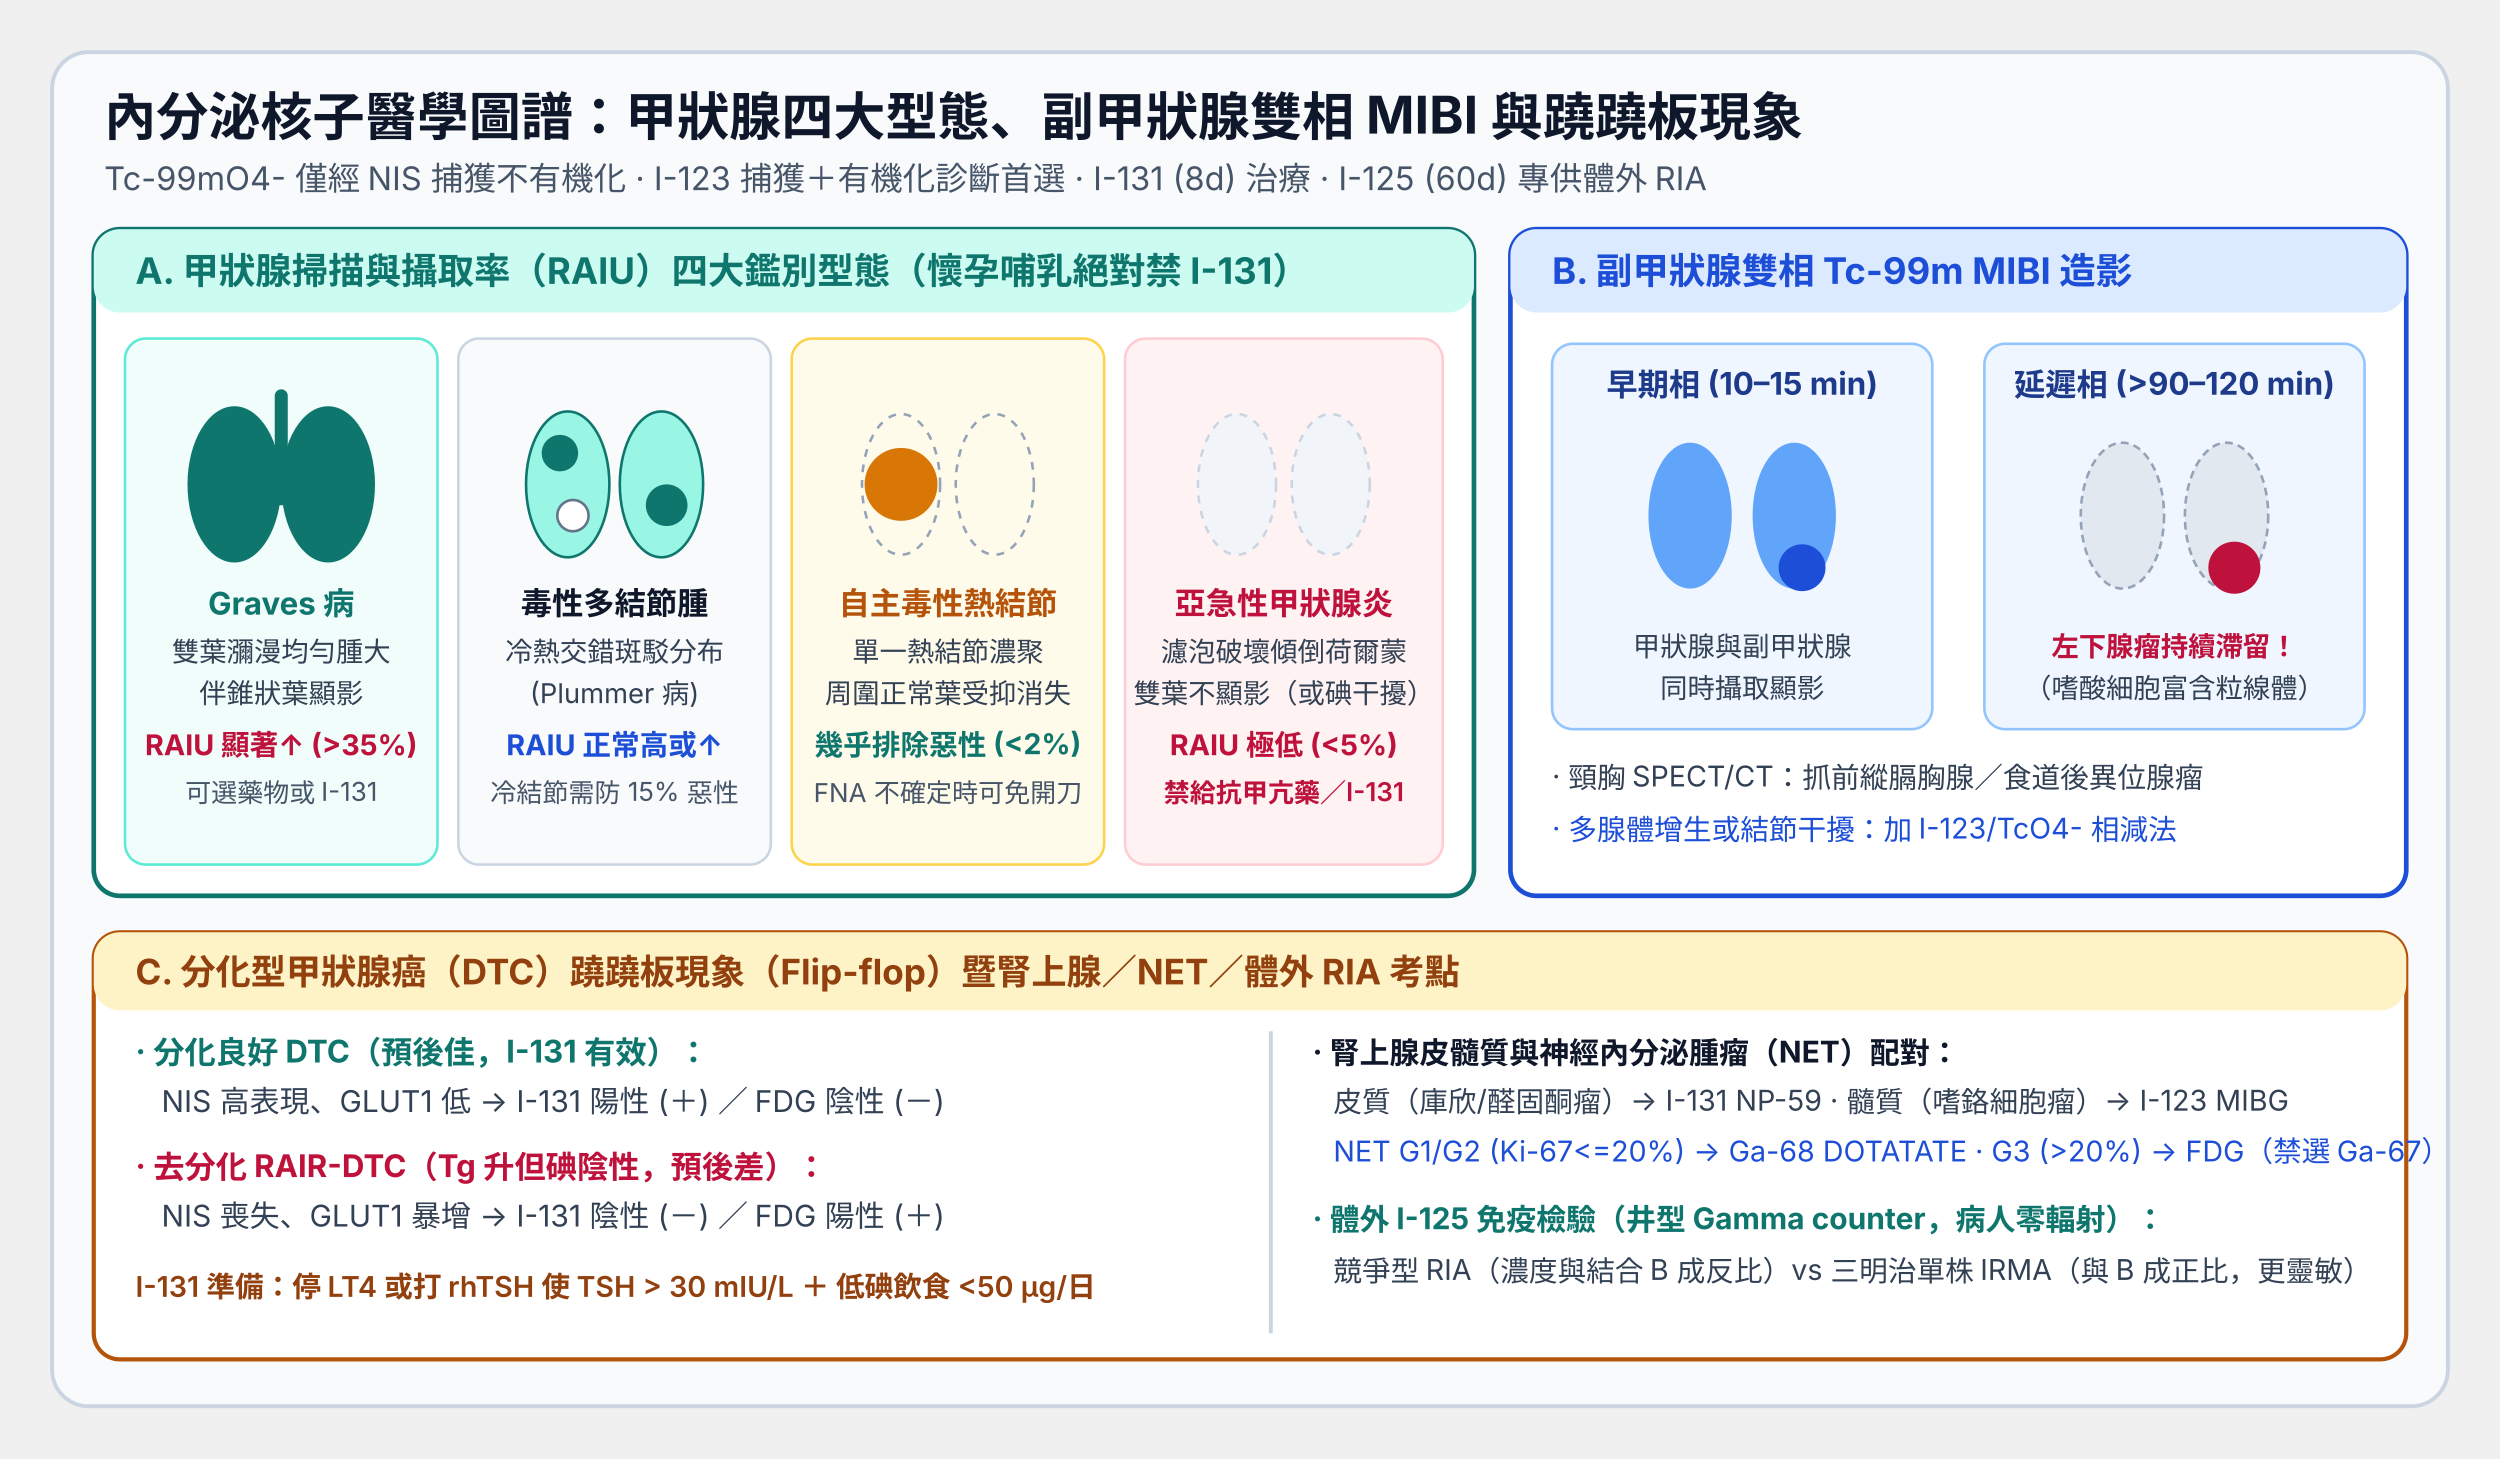
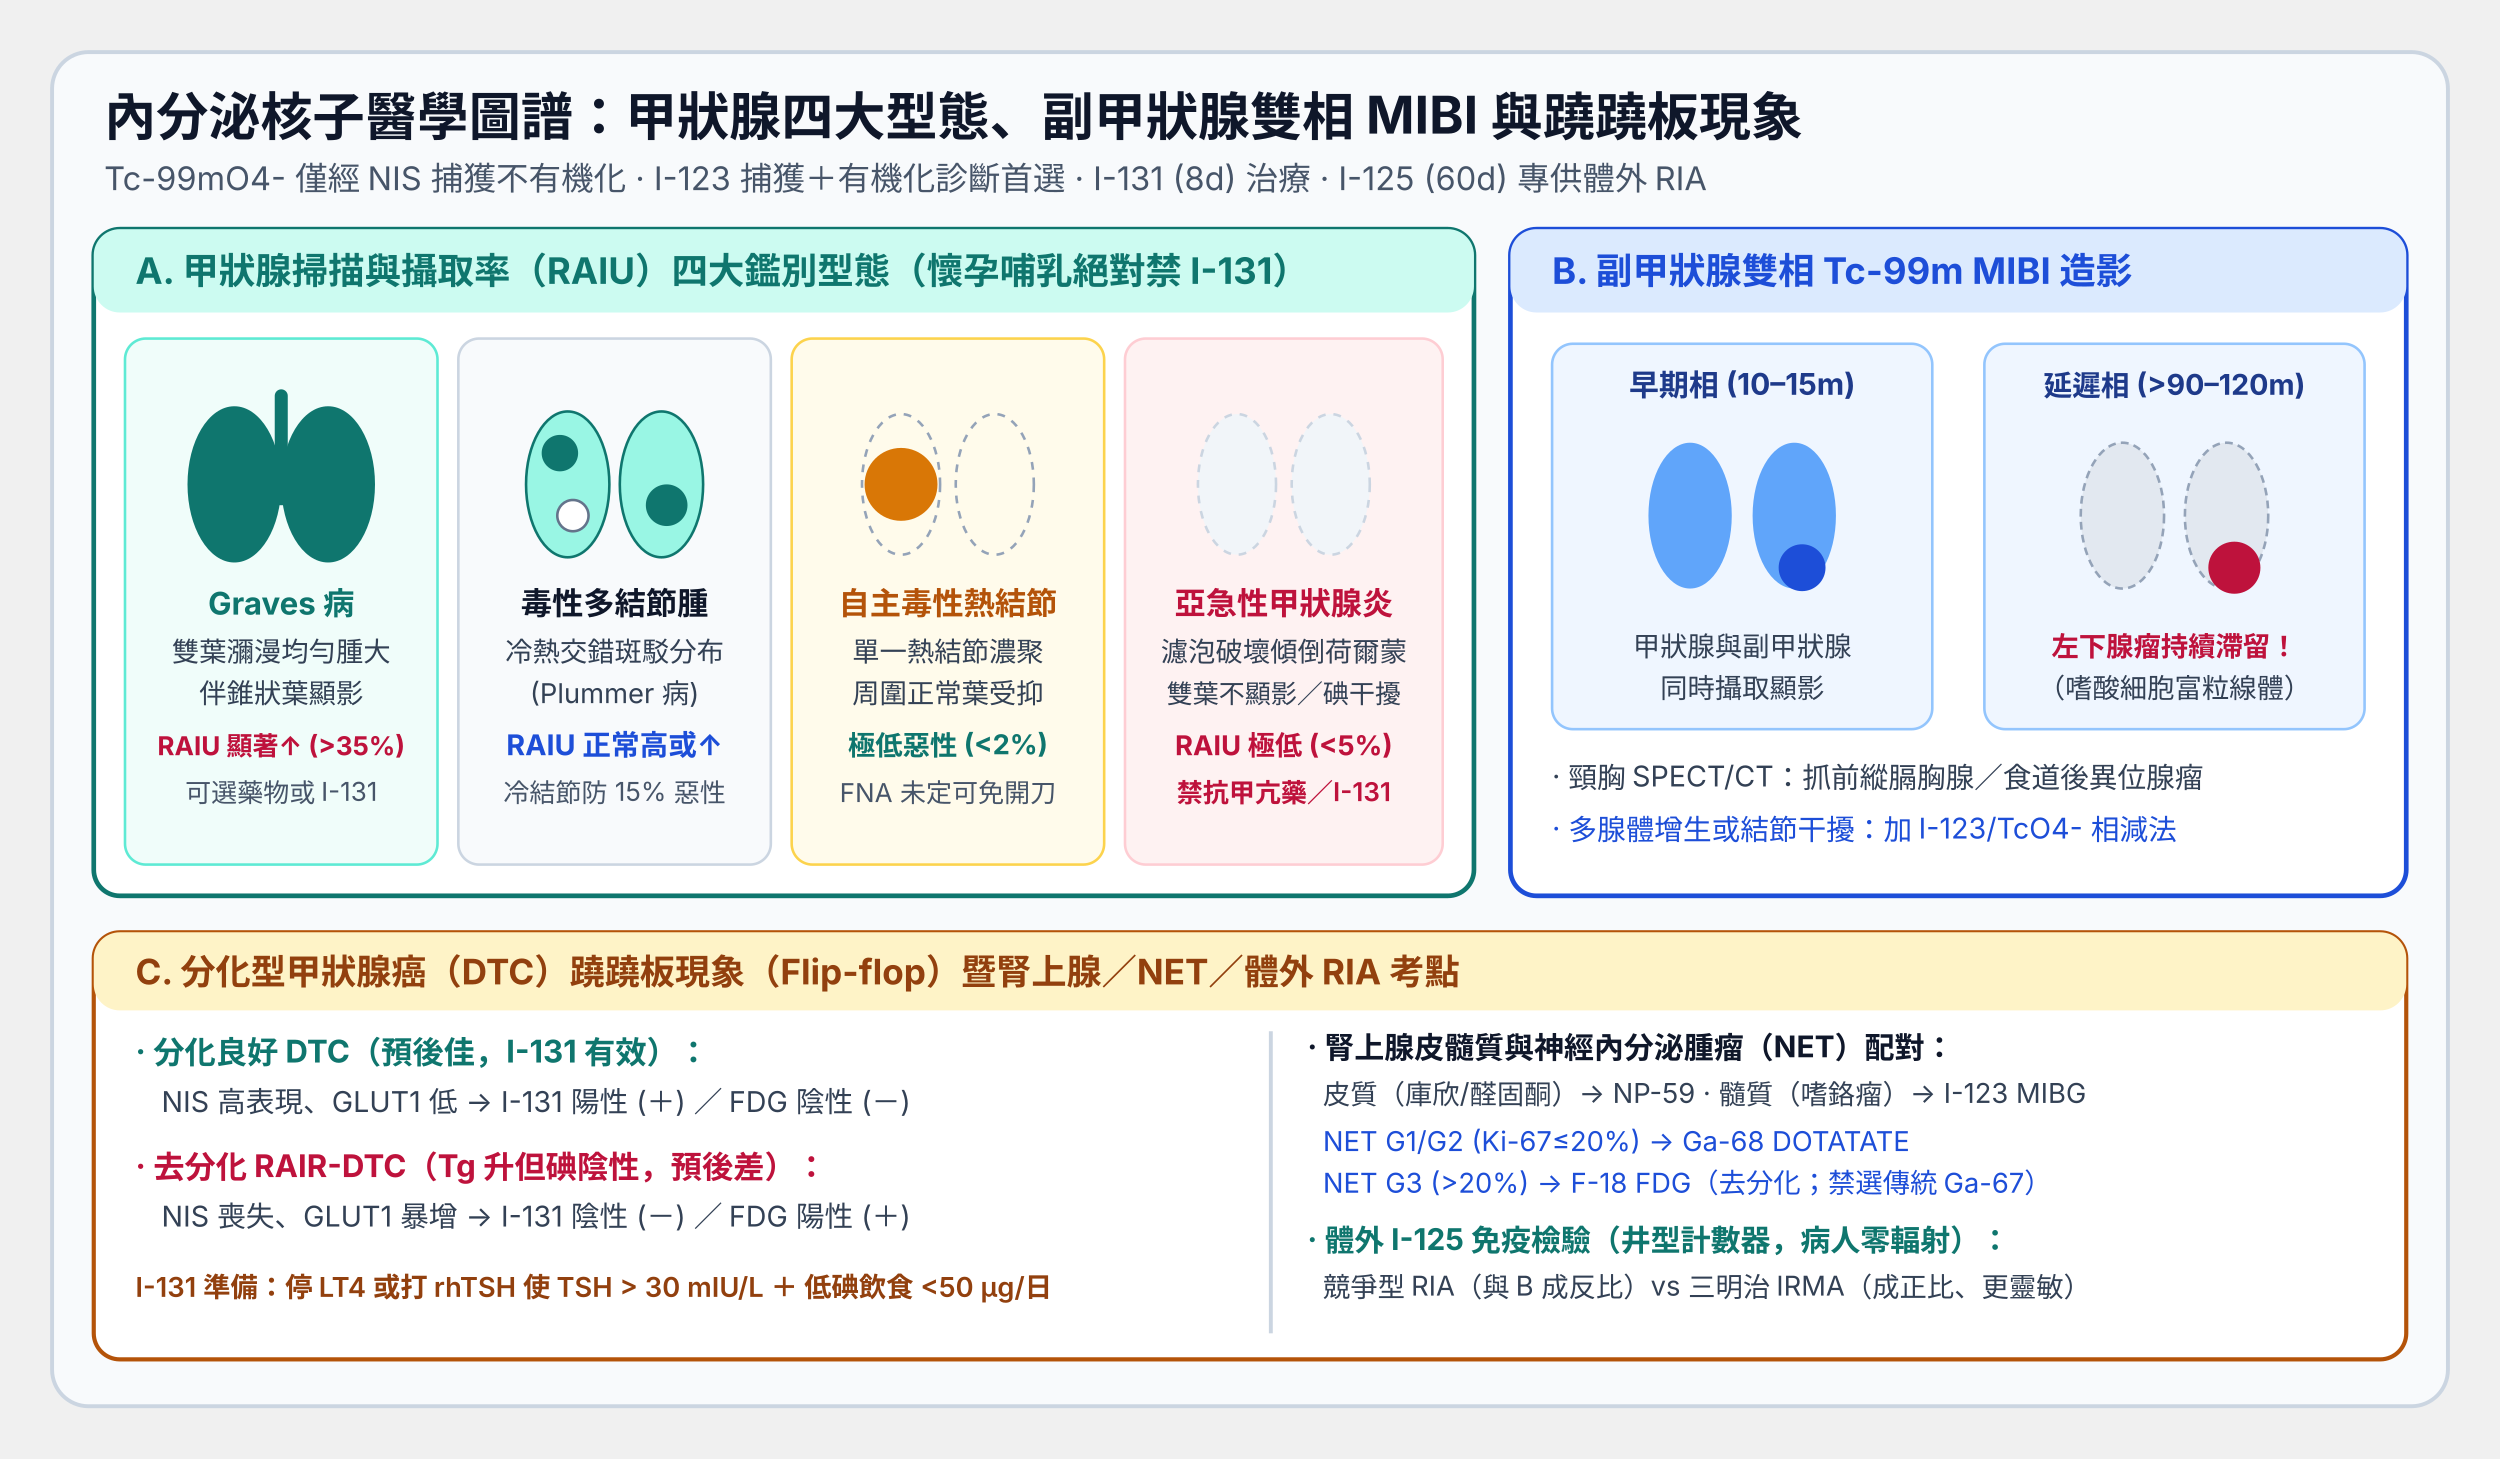
<svg xmlns="http://www.w3.org/2000/svg" viewBox="0 0 960 560" width="960" height="560" role="img" aria-labelledby="title desc">
  <rect x="20" y="20" width="920" height="520" rx="14" fill="#f8fafc" stroke="#cbd5e1" stroke-width="1.5" />
  <g font-family="system-ui, -apple-system, 'Noto Sans TC', sans-serif" fill="#0f172a">
    <text x="40" y="52" font-size="20" font-weight="700">內分泌核子醫學圖譜：甲狀腺四大型態、副甲狀腺雙相 MIBI 與蹺蹺板現象</text>
    <text x="40" y="73" font-size="12.5" fill="#475569">Tc-99mO4- 僅經 NIS 捕獲不有機化 · I-123 捕獲＋有機化診斷首選 · I-131 (8d) 治療 · I-125 (60d) 專供體外 RIA</text>
    <rect x="36" y="88" width="530" height="256" rx="10" fill="#ffffff" stroke="#0f766e" stroke-width="1.8" />
    <rect x="36" y="88" width="530" height="32" rx="10" fill="#ccfbf1" />
    <text x="52" y="109" font-size="14" font-weight="700" fill="#0f766e">A. 甲狀腺掃描與攝取率（RAIU）四大鑑別型態（懷孕哺乳絕對禁 I-131）</text>
    <rect x="48" y="130" width="120" height="202" rx="8" fill="#f0fdfa" stroke="#5eead4" />
    <ellipse cx="90" cy="186" rx="18" ry="30" fill="#0f766e" />
    <ellipse cx="126" cy="186" rx="18" ry="30" fill="#0f766e" />
    <rect x="102" y="182" width="12" height="12" fill="#0f766e" />
    <line x1="108" y1="182" x2="108" y2="152" stroke="#0f766e" stroke-width="5" stroke-linecap="round" />
    <text x="108" y="236" font-size="12" font-weight="700" fill="#0f766e" text-anchor="middle">Graves 病</text>
    <text x="108" y="254" font-size="10.5" fill="#334155" text-anchor="middle">雙葉瀰漫均勻腫大</text>
    <text x="108" y="270" font-size="10.5" fill="#334155" text-anchor="middle">伴錐狀葉顯影</text>
-     <text x="108" y="290" font-size="11" font-weight="700" fill="#be123c" text-anchor="middle">RAIU 顯著↑ (&gt;35%)</text>
+     <text x="108" y="290" font-size="10" font-weight="700" fill="#be123c" text-anchor="middle">RAIU 顯著↑ (&gt;35%)</text>
    <text x="108" y="308" font-size="10" fill="#475569" text-anchor="middle">可選藥物或 I-131</text>
    <rect x="176" y="130" width="120" height="202" rx="8" fill="#f8fafc" stroke="#cbd5e1" />
    <ellipse cx="218" cy="186" rx="16" ry="28" fill="#99f6e4" stroke="#0f766e" />
    <ellipse cx="254" cy="186" rx="16" ry="28" fill="#99f6e4" stroke="#0f766e" />
    <circle cx="215" cy="174" r="7" fill="#0f766e" />
    <circle cx="256" cy="194" r="8" fill="#0f766e" />
    <circle cx="220" cy="198" r="6" fill="#ffffff" stroke="#64748b" />
    <text x="236" y="236" font-size="12" font-weight="700" fill="#0f172a" text-anchor="middle">毒性多結節腫</text>
    <text x="236" y="254" font-size="10.5" fill="#334155" text-anchor="middle">冷熱交錯斑駁分布</text>
    <text x="236" y="270" font-size="10.5" fill="#334155" text-anchor="middle">(Plummer 病)</text>
    <text x="236" y="290" font-size="11" font-weight="700" fill="#1d4ed8" text-anchor="middle">RAIU 正常高或↑</text>
-     <text x="236" y="308" font-size="10" fill="#475569" text-anchor="middle">冷結節需防 15% 惡性</text>
+     <text x="236" y="308" font-size="10" fill="#475569" text-anchor="middle">冷結節防 15% 惡性</text>
    <rect x="304" y="130" width="120" height="202" rx="8" fill="#fffbeb" stroke="#fcd34d" />
    <ellipse cx="346" cy="186" rx="15" ry="27" fill="none" stroke="#94a3b8" stroke-dasharray="3,3" />
    <ellipse cx="382" cy="186" rx="15" ry="27" fill="none" stroke="#94a3b8" stroke-dasharray="3,3" />
    <circle cx="346" cy="186" r="14" fill="#d97706" />
    <text x="364" y="236" font-size="12" font-weight="700" fill="#b45309" text-anchor="middle">自主毒性熱結節</text>
    <text x="364" y="254" font-size="10.5" fill="#334155" text-anchor="middle">單一熱結節濃聚</text>
-     <text x="364" y="270" font-size="10.5" fill="#334155" text-anchor="middle">周圍正常葉受抑消失</text>
-     <text x="364" y="290" font-size="11" font-weight="700" fill="#0f766e" text-anchor="middle">幾乎排除惡性 (&lt;2%)</text>
-     <text x="364" y="308" font-size="10" fill="#475569" text-anchor="middle">FNA 不確定時可免開刀</text>
+     <text x="364" y="270" font-size="10.5" fill="#334155" text-anchor="middle">周圍正常葉受抑</text>
+     <text x="364" y="290" font-size="10.5" font-weight="700" fill="#0f766e" text-anchor="middle">極低惡性 (&lt;2%)</text>
+     <text x="364" y="308" font-size="10" fill="#475569" text-anchor="middle">FNA 未定可免開刀</text>
    <rect x="432" y="130" width="122" height="202" rx="8" fill="#fef2f2" stroke="#fecdd3" />
    <ellipse cx="475" cy="186" rx="15" ry="27" fill="#f1f5f9" stroke="#cbd5e1" stroke-dasharray="3,3" />
    <ellipse cx="511" cy="186" rx="15" ry="27" fill="#f1f5f9" stroke="#cbd5e1" stroke-dasharray="3,3" />
    <text x="493" y="236" font-size="12" font-weight="700" fill="#be123c" text-anchor="middle">亞急性甲狀腺炎</text>
    <text x="493" y="254" font-size="10.5" fill="#334155" text-anchor="middle">濾泡破壞傾倒荷爾蒙</text>
-     <text x="493" y="270" font-size="10.5" fill="#334155" text-anchor="middle">雙葉不顯影（或碘干擾）</text>
-     <text x="493" y="290" font-size="11" font-weight="700" fill="#be123c" text-anchor="middle">RAIU 極低 (&lt;5%)</text>
-     <text x="493" y="308" font-size="10" font-weight="600" fill="#be123c" text-anchor="middle">禁給抗甲亢藥／I-131</text>
+     <text x="493" y="270" font-size="10" fill="#334155" text-anchor="middle">雙葉不顯影／碘干擾</text>
+     <text x="493" y="290" font-size="10.5" font-weight="700" fill="#be123c" text-anchor="middle">RAIU 極低 (&lt;5%)</text>
+     <text x="493" y="308" font-size="10" font-weight="600" fill="#be123c" text-anchor="middle">禁抗甲亢藥／I-131</text>
    <rect x="580" y="88" width="344" height="256" rx="10" fill="#ffffff" stroke="#1d4ed8" stroke-width="1.8" />
    <rect x="580" y="88" width="344" height="32" rx="10" fill="#dbeafe" />
    <text x="596" y="109" font-size="14" font-weight="700" fill="#1d4ed8">B. 副甲狀腺雙相 Tc-99m MIBI 造影</text>
    <rect x="596" y="132" width="146" height="148" rx="8" fill="#eff6ff" stroke="#93c5fd" />
-     <text x="669" y="152" font-size="12" font-weight="700" fill="#1e3a8a" text-anchor="middle">早期相 (10–15 min)</text>
+     <text x="669" y="152" font-size="11.5" font-weight="700" fill="#1e3a8a" text-anchor="middle">早期相 (10–15m)</text>
    <ellipse cx="649" cy="198" rx="16" ry="28" fill="#60a5fa" />
    <ellipse cx="689" cy="198" rx="16" ry="28" fill="#60a5fa" />
    <circle cx="692" cy="218" r="9" fill="#1d4ed8" />
    <text x="669" y="252" font-size="10.5" fill="#334155" text-anchor="middle">甲狀腺與副甲狀腺</text>
    <text x="669" y="268" font-size="10.5" fill="#334155" text-anchor="middle">同時攝取顯影</text>
    <rect x="762" y="132" width="146" height="148" rx="8" fill="#eff6ff" stroke="#93c5fd" />
-     <text x="835" y="152" font-size="12" font-weight="700" fill="#1e3a8a" text-anchor="middle">延遲相 (&gt;90–120 min)</text>
+     <text x="835" y="152" font-size="11" font-weight="700" fill="#1e3a8a" text-anchor="middle">延遲相 (&gt;90–120m)</text>
    <ellipse cx="815" cy="198" rx="16" ry="28" fill="#e2e8f0" stroke="#94a3b8" stroke-dasharray="3,2" />
    <ellipse cx="855" cy="198" rx="16" ry="28" fill="#e2e8f0" stroke="#94a3b8" stroke-dasharray="3,2" />
    <circle cx="858" cy="218" r="10" fill="#be123c" />
    <text x="835" y="252" font-size="10.5" font-weight="700" fill="#be123c" text-anchor="middle">左下腺瘤持續滯留！</text>
-     <text x="835" y="268" font-size="10.5" fill="#334155" text-anchor="middle">（嗜酸細胞富含粒線體）</text>
+     <text x="835" y="268" font-size="10.5" fill="#334155" text-anchor="middle">（嗜酸細胞富粒線體）</text>
    <text x="596" y="302" font-size="11" fill="#334155">· 頸胸 SPECT/CT：抓前縱膈胸腺／食道後異位腺瘤</text>
    <text x="596" y="322" font-size="11" fill="#1d4ed8">· 多腺體增生或結節干擾：加 I-123/TcO4- 相減法</text>
    <rect x="36" y="358" width="888" height="164" rx="10" fill="#ffffff" stroke="#b45309" stroke-width="1.6" />
    <rect x="36" y="358" width="888" height="30" rx="10" fill="#fef3c7" />
    <text x="52" y="378" font-size="13.5" font-weight="700" fill="#92400e">C. 分化型甲狀腺癌（DTC）蹺蹺板現象（Flip-flop）暨腎上腺／NET／體外 RIA 考點</text>
    <text x="52" y="408" font-size="12" font-weight="700" fill="#0f766e">· 分化良好 DTC（預後佳，I-131 有效）：</text>
-     <text x="62" y="427" font-size="11.5" fill="#334155">NIS 高表現、GLUT1 低 → I-131 陽性 (＋) ／ FDG 陰性 (－)</text>
+     <text x="62" y="427" font-size="11" fill="#334155">NIS 高表現、GLUT1 低 → I-131 陽性 (＋) ／ FDG 陰性 (－)</text>
    <text x="52" y="452" font-size="12" font-weight="700" fill="#be123c">· 去分化 RAIR-DTC（Tg 升但碘陰性，預後差）：</text>
-     <text x="62" y="471" font-size="11.5" fill="#334155">NIS 喪失、GLUT1 暴增 → I-131 陰性 (－) ／ FDG 陽性 (＋)</text>
-     <text x="52" y="498" font-size="11" font-weight="600" fill="#92400e">I-131 準備：停 LT4 或打 rhTSH 使 TSH &gt; 30 mIU/L ＋ 低碘飲食 &lt;50 μg/日</text>
+     <text x="62" y="471" font-size="11" fill="#334155">NIS 喪失、GLUT1 暴增 → I-131 陰性 (－) ／ FDG 陽性 (＋)</text>
+     <text x="52" y="498" font-size="10.5" font-weight="600" fill="#92400e">I-131 準備：停 LT4 或打 rhTSH 使 TSH &gt; 30 mIU/L ＋ 低碘飲食 &lt;50 μg/日</text>
    <line x1="488" y1="396" x2="488" y2="512" stroke="#cbd5e1" stroke-width="1.5" />
-     <text x="504" y="408" font-size="11.5" font-weight="700" fill="#0f172a">· 腎上腺皮髓質與神經內分泌腫瘤（NET）配對：</text>
-     <text x="512" y="427" font-size="11" fill="#334155">皮質（庫欣/醛固酮瘤）→ I-131 NP-59 · 髓質（嗜鉻細胞瘤）→ I-123 MIBG</text>
-     <text x="512" y="446" font-size="11" fill="#1d4ed8">NET G1/G2 (Ki-67&lt;=20%) → Ga-68 DOTATATE · G3 (&gt;20%) → FDG（禁選 Ga-67）</text>
-     <text x="504" y="472" font-size="11.5" font-weight="700" fill="#0f766e">· 體外 I-125 免疫檢驗（井型 Gamma counter，病人零輻射）：</text>
-     <text x="512" y="492" font-size="11" fill="#334155">競爭型 RIA（濃度與結合 B 成反比）vs 三明治單株 IRMA（與 B 成正比，更靈敏）</text>
+     <text x="502" y="406" font-size="11.5" font-weight="700" fill="#0f172a">· 腎上腺皮髓質與神經內分泌腫瘤（NET）配對：</text>
+     <text x="508" y="424" font-size="10.5" fill="#334155">皮質（庫欣/醛固酮）→ NP-59 · 髓質（嗜鉻瘤）→ I-123 MIBG</text>
+     <text x="508" y="442" font-size="10.5" fill="#1d4ed8">NET G1/G2 (Ki-67≤20%) → Ga-68 DOTATATE</text>
+     <text x="508" y="458" font-size="10.5" fill="#1d4ed8">NET G3 (&gt;20%) → F-18 FDG（去分化；禁選傳統 Ga-67）</text>
+     <text x="502" y="480" font-size="11.5" font-weight="700" fill="#0f766e">· 體外 I-125 免疫檢驗（井型計數器，病人零輻射）：</text>
+     <text x="508" y="498" font-size="10.5" fill="#334155">競爭型 RIA（與 B 成反比）vs 三明治 IRMA（成正比、更靈敏）</text>
  </g>
</svg>
